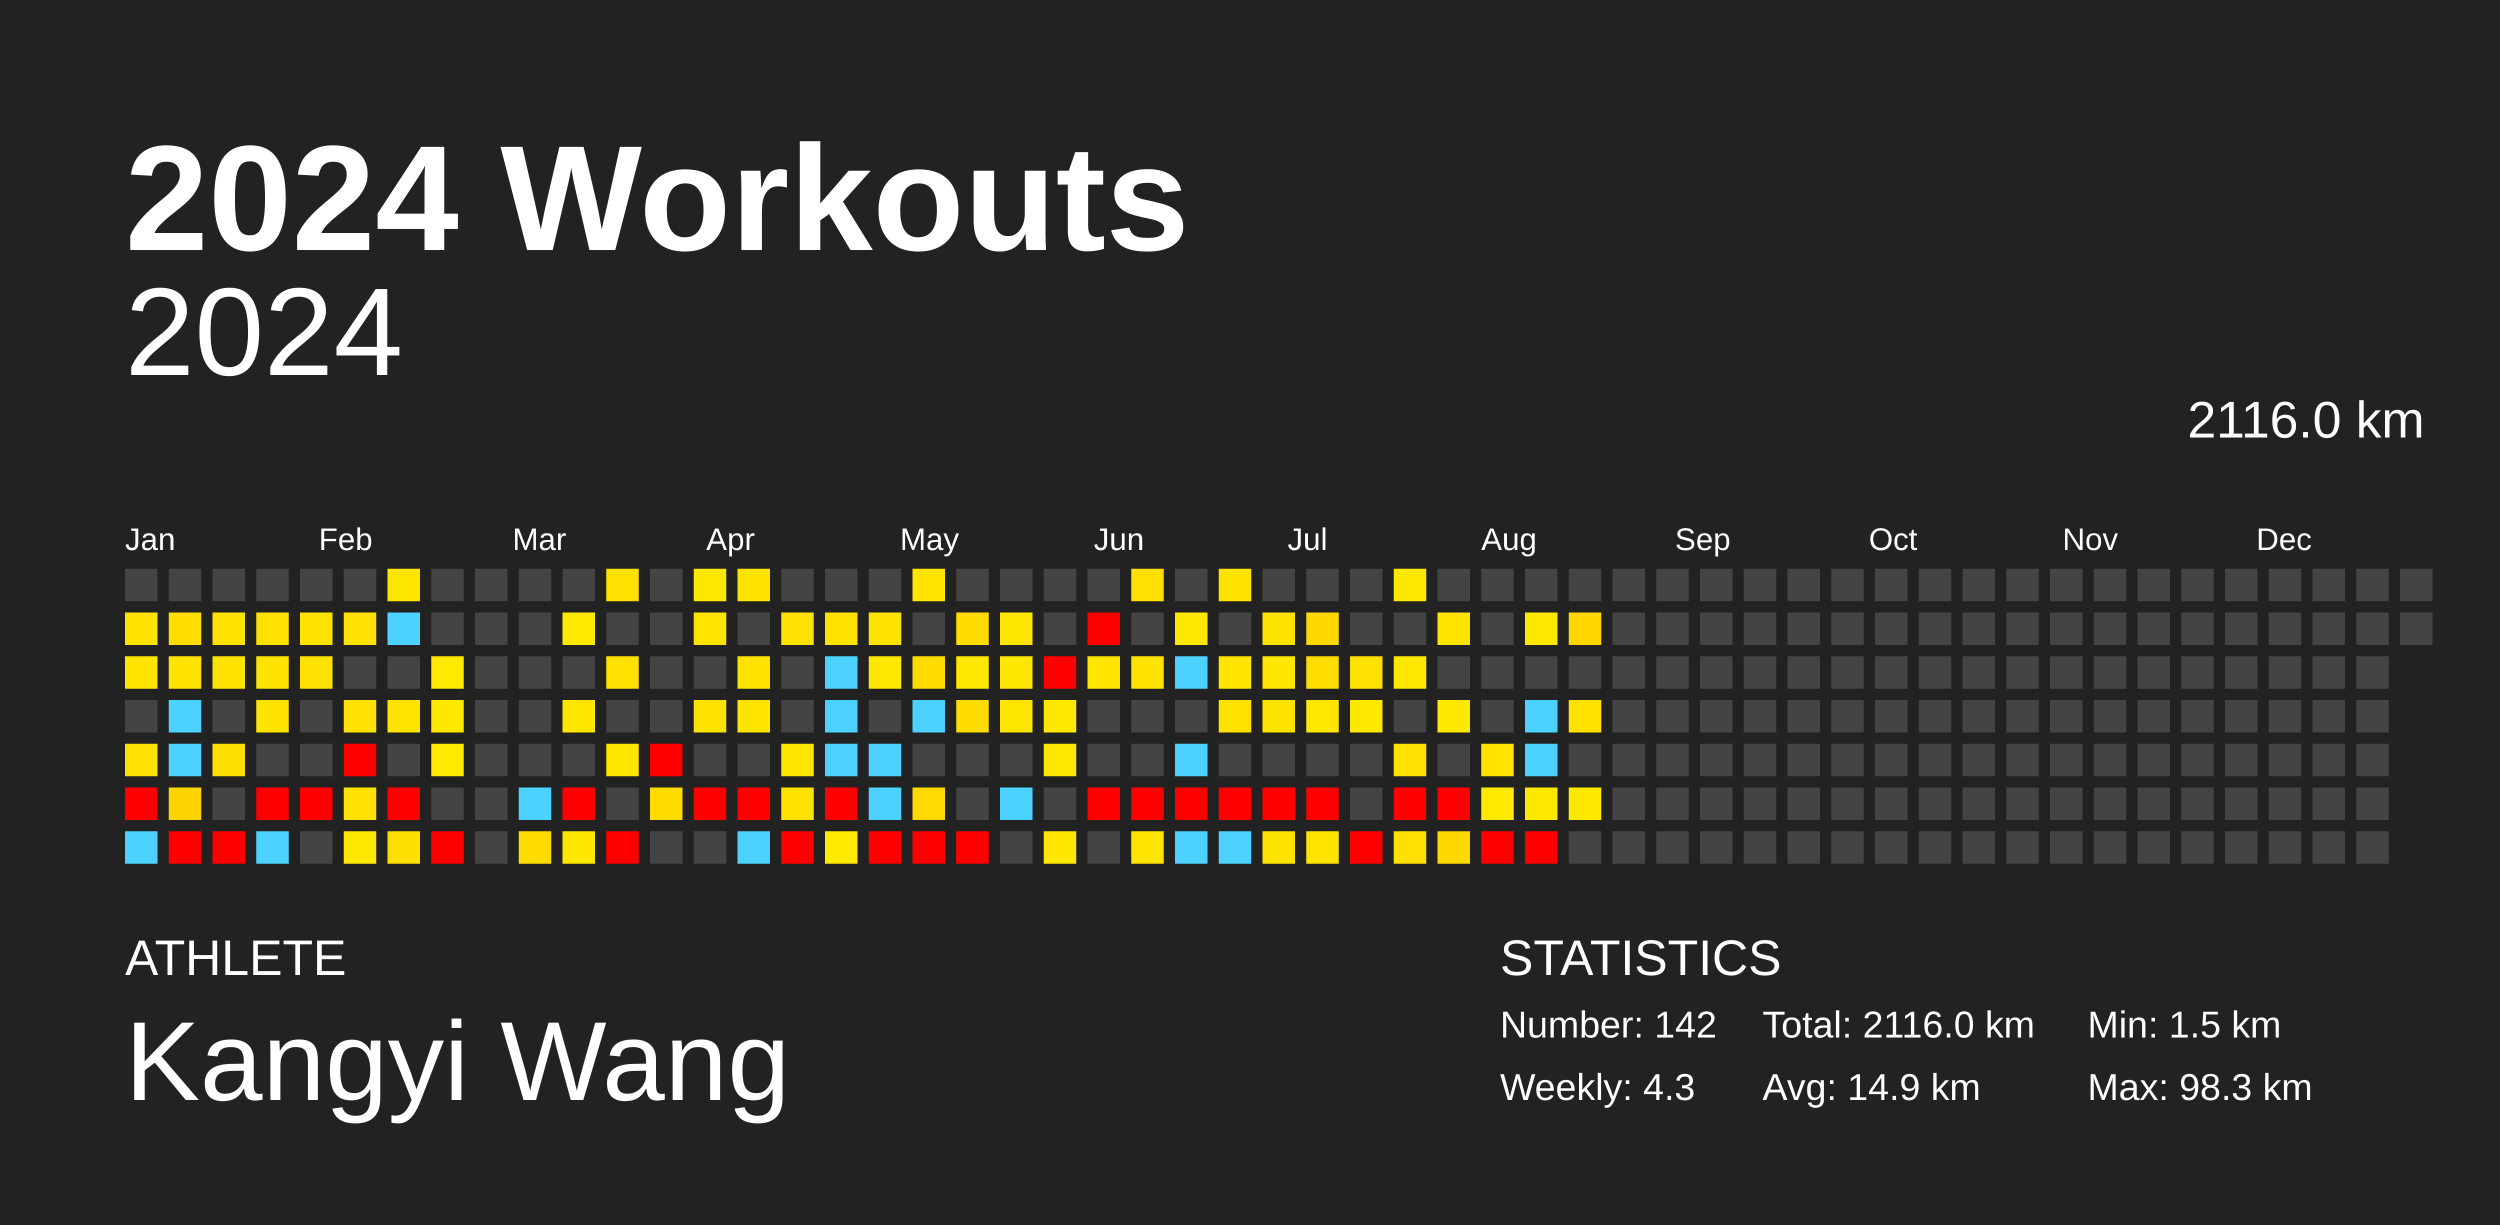
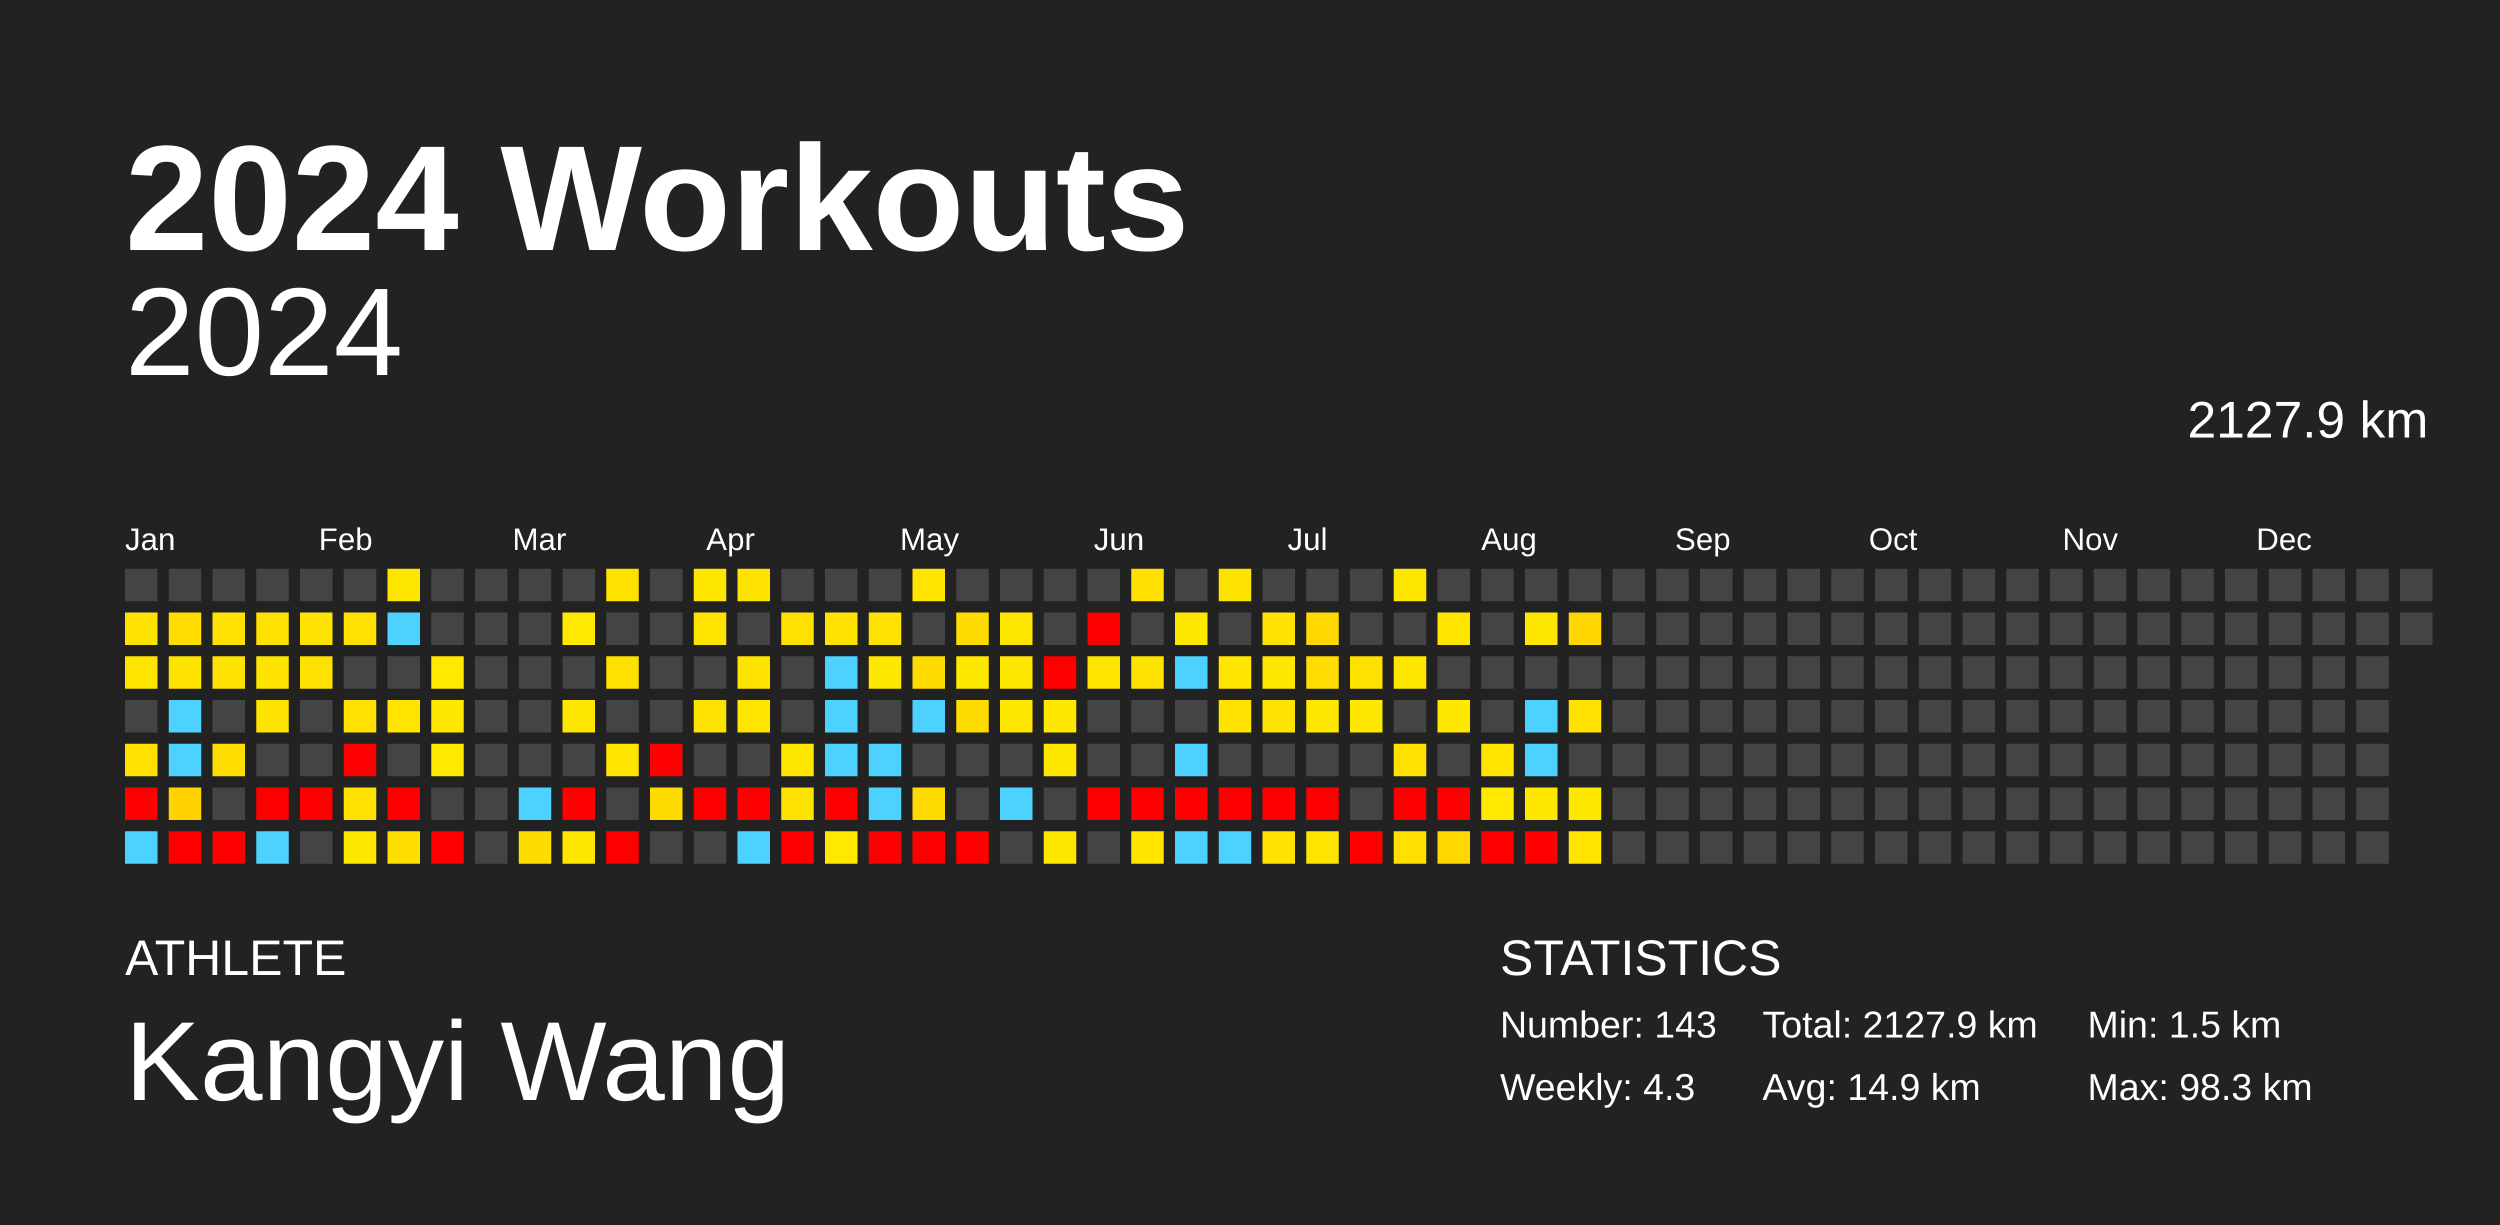
<svg xmlns="http://www.w3.org/2000/svg" baseProfile="full" height="98mm" version="1.1" viewBox="0,0,200,98" width="200mm">
  <defs />
  <rect fill="#222222" height="98" width="200" x="0" y="0" />
  <text fill="#FFFFFF" style="font-size:12px; font-family:Arial; font-weight:bold;" x="10" y="20">2024 Workouts</text>
  <text fill="#FFFFFF" style="font-size:4px; font-family:Arial" x="10" y="78">ATHLETE</text>
  <text fill="#FFFFFF" style="font-size:9px; font-family:Arial" x="10" y="88">Kangyi Wang</text>
  <text fill="#FFFFFF" style="font-size:4px; font-family:Arial" x="120" y="78">STATISTICS</text>
-   <text fill="#FFFFFF" style="font-size:3px; font-family:Arial" x="120" y="83">Number: 142</text>
+   <text fill="#FFFFFF" style="font-size:3px; font-family:Arial" x="120" y="83">Number: 143</text>
  <text fill="#FFFFFF" style="font-size:3px; font-family:Arial" x="120" y="88">Weekly: 4.3</text>
-   <text fill="#FFFFFF" style="font-size:3px; font-family:Arial" x="141" y="83">Total: 2116.0 km</text>
+   <text fill="#FFFFFF" style="font-size:3px; font-family:Arial" x="141" y="83">Total: 2127.9 km</text>
  <text fill="#FFFFFF" style="font-size:3px; font-family:Arial" x="141" y="88">Avg: 14.9 km</text>
  <text fill="#FFFFFF" style="font-size:3px; font-family:Arial" x="167" y="83">Min: 1.5 km</text>
  <text fill="#FFFFFF" style="font-size:3px; font-family:Arial" x="167" y="88">Max: 98.3 km</text>
  <text alignment-baseline="hanging" fill="#FFFFFF" style="font-size:10.0px; font-family:Arial;" x="10" y="30">2024</text>
-   <text alignment-baseline="hanging" fill="#FFFFFF" style="font-size:4.125px; font-family:Arial;" x="175" y="35">2116.0 km</text>
+   <text alignment-baseline="hanging" fill="#FFFFFF" style="font-size:4.125px; font-family:Arial;" x="175" y="35">2127.9 km</text>
  <text fill="#FFFFFF" style="font-size:2.5px; font-family:Arial" x="10.0" y="44">Jan</text>
  <text fill="#FFFFFF" style="font-size:2.5px; font-family:Arial" x="25.5" y="44">Feb</text>
  <text fill="#FFFFFF" style="font-size:2.5px; font-family:Arial" x="41.0" y="44">Mar</text>
  <text fill="#FFFFFF" style="font-size:2.5px; font-family:Arial" x="56.5" y="44">Apr</text>
  <text fill="#FFFFFF" style="font-size:2.5px; font-family:Arial" x="72.0" y="44">May</text>
  <text fill="#FFFFFF" style="font-size:2.5px; font-family:Arial" x="87.5" y="44">Jun</text>
  <text fill="#FFFFFF" style="font-size:2.5px; font-family:Arial" x="103.0" y="44">Jul</text>
  <text fill="#FFFFFF" style="font-size:2.5px; font-family:Arial" x="118.5" y="44">Aug</text>
  <text fill="#FFFFFF" style="font-size:2.5px; font-family:Arial" x="134.0" y="44">Sep</text>
  <text fill="#FFFFFF" style="font-size:2.5px; font-family:Arial" x="149.5" y="44">Oct</text>
  <text fill="#FFFFFF" style="font-size:2.5px; font-family:Arial" x="165.0" y="44">Nov</text>
  <text fill="#FFFFFF" style="font-size:2.5px; font-family:Arial" x="180.5" y="44">Dec</text>
  <rect fill="#444444" height="2.6" width="2.6" x="10.0" y="45.5" />
  <rect fill="#ffe300" height="2.6" width="2.6" x="10.0" y="49.0" />
  <rect fill="#ffe400" height="2.6" width="2.6" x="10.0" y="52.5" />
  <rect fill="#444444" height="2.6" width="2.6" x="10.0" y="56.0" />
  <rect fill="#ffe100" height="2.6" width="2.6" x="10.0" y="59.5" />
  <rect fill="red" height="2.6" width="2.6" x="10.0" y="63.0" />
  <rect fill="#4dd2ff" height="2.6" width="2.6" x="10.0" y="66.5" />
  <rect fill="#444444" height="2.6" width="2.6" x="13.5" y="45.5" />
  <rect fill="#ffdd00" height="2.6" width="2.6" x="13.5" y="49.0" />
  <rect fill="#ffe300" height="2.6" width="2.6" x="13.5" y="52.5" />
  <rect fill="#4dd2ff" height="2.6" width="2.6" x="13.5" y="56.0" />
  <rect fill="#4dd2ff" height="2.6" width="2.6" x="13.5" y="59.5" />
  <rect fill="#ffd300" height="2.6" width="2.6" x="13.5" y="63.0" />
  <rect fill="red" height="2.6" width="2.6" x="13.5" y="66.5" />
  <rect fill="#444444" height="2.6" width="2.6" x="17.0" y="45.5" />
  <rect fill="#ffe200" height="2.6" width="2.6" x="17.0" y="49.0" />
  <rect fill="#ffe300" height="2.6" width="2.6" x="17.0" y="52.5" />
  <rect fill="#444444" height="2.6" width="2.6" x="17.0" y="56.0" />
  <rect fill="#ffdf00" height="2.6" width="2.6" x="17.0" y="59.5" />
  <rect fill="#444444" height="2.6" width="2.6" x="17.0" y="63.0" />
  <rect fill="red" height="2.6" width="2.6" x="17.0" y="66.5" />
  <rect fill="#444444" height="2.6" width="2.6" x="20.5" y="45.5" />
  <rect fill="#ffe100" height="2.6" width="2.6" x="20.5" y="49.0" />
  <rect fill="#ffe300" height="2.6" width="2.6" x="20.5" y="52.5" />
  <rect fill="#ffe300" height="2.6" width="2.6" x="20.5" y="56.0" />
  <rect fill="#444444" height="2.6" width="2.6" x="20.5" y="59.5" />
  <rect fill="red" height="2.6" width="2.6" x="20.5" y="63.0" />
  <rect fill="#4dd2ff" height="2.6" width="2.6" x="20.5" y="66.5" />
  <rect fill="#444444" height="2.6" width="2.6" x="24.0" y="45.5" />
  <rect fill="#ffe300" height="2.6" width="2.6" x="24.0" y="49.0" />
  <rect fill="#ffe100" height="2.6" width="2.6" x="24.0" y="52.5" />
  <rect fill="#444444" height="2.6" width="2.6" x="24.0" y="56.0" />
  <rect fill="#444444" height="2.6" width="2.6" x="24.0" y="59.5" />
  <rect fill="red" height="2.6" width="2.6" x="24.0" y="63.0" />
  <rect fill="#444444" height="2.6" width="2.6" x="24.0" y="66.5" />
  <rect fill="#444444" height="2.6" width="2.6" x="27.5" y="45.5" />
  <rect fill="#ffe100" height="2.6" width="2.6" x="27.5" y="49.0" />
  <rect fill="#444444" height="2.6" width="2.6" x="27.5" y="52.5" />
  <rect fill="#ffe100" height="2.6" width="2.6" x="27.5" y="56.0" />
  <rect fill="red" height="2.6" width="2.6" x="27.5" y="59.5" />
  <rect fill="#ffe100" height="2.6" width="2.6" x="27.5" y="63.0" />
  <rect fill="#ffe700" height="2.6" width="2.6" x="27.5" y="66.5" />
  <rect fill="#ffe600" height="2.6" width="2.6" x="31.0" y="45.5" />
  <rect fill="#4dd2ff" height="2.6" width="2.6" x="31.0" y="49.0" />
  <rect fill="#444444" height="2.6" width="2.6" x="31.0" y="52.5" />
  <rect fill="#ffe400" height="2.6" width="2.6" x="31.0" y="56.0" />
  <rect fill="#444444" height="2.6" width="2.6" x="31.0" y="59.5" />
  <rect fill="red" height="2.6" width="2.6" x="31.0" y="63.0" />
  <rect fill="#ffdf00" height="2.6" width="2.6" x="31.0" y="66.5" />
  <rect fill="#444444" height="2.6" width="2.6" x="34.5" y="45.5" />
  <rect fill="#444444" height="2.6" width="2.6" x="34.5" y="49.0" />
  <rect fill="#ffe900" height="2.6" width="2.6" x="34.5" y="52.5" />
  <rect fill="#ffe800" height="2.6" width="2.6" x="34.5" y="56.0" />
  <rect fill="#ffe900" height="2.6" width="2.6" x="34.5" y="59.5" />
  <rect fill="#444444" height="2.6" width="2.6" x="34.5" y="63.0" />
  <rect fill="red" height="2.6" width="2.6" x="34.5" y="66.5" />
  <rect fill="#444444" height="2.6" width="2.6" x="38.0" y="45.5" />
  <rect fill="#444444" height="2.6" width="2.6" x="38.0" y="49.0" />
  <rect fill="#444444" height="2.6" width="2.6" x="38.0" y="52.5" />
  <rect fill="#444444" height="2.6" width="2.6" x="38.0" y="56.0" />
  <rect fill="#444444" height="2.6" width="2.6" x="38.0" y="59.5" />
  <rect fill="#444444" height="2.6" width="2.6" x="38.0" y="63.0" />
  <rect fill="#444444" height="2.6" width="2.6" x="38.0" y="66.5" />
  <rect fill="#444444" height="2.6" width="2.6" x="41.5" y="45.5" />
  <rect fill="#444444" height="2.6" width="2.6" x="41.5" y="49.0" />
  <rect fill="#444444" height="2.6" width="2.6" x="41.5" y="52.5" />
  <rect fill="#444444" height="2.6" width="2.6" x="41.5" y="56.0" />
  <rect fill="#444444" height="2.6" width="2.6" x="41.5" y="59.5" />
  <rect fill="#4dd2ff" height="2.6" width="2.6" x="41.5" y="63.0" />
  <rect fill="#ffdc00" height="2.6" width="2.6" x="41.5" y="66.5" />
  <rect fill="#444444" height="2.6" width="2.6" x="45.0" y="45.5" />
  <rect fill="#ffe900" height="2.6" width="2.6" x="45.0" y="49.0" />
  <rect fill="#444444" height="2.6" width="2.6" x="45.0" y="52.5" />
  <rect fill="#ffe600" height="2.6" width="2.6" x="45.0" y="56.0" />
  <rect fill="#444444" height="2.6" width="2.6" x="45.0" y="59.5" />
  <rect fill="red" height="2.6" width="2.6" x="45.0" y="63.0" />
  <rect fill="#ffe600" height="2.6" width="2.6" x="45.0" y="66.5" />
  <rect fill="#ffe100" height="2.6" width="2.6" x="48.5" y="45.5" />
  <rect fill="#444444" height="2.6" width="2.6" x="48.5" y="49.0" />
  <rect fill="#ffe100" height="2.6" width="2.6" x="48.5" y="52.5" />
  <rect fill="#444444" height="2.6" width="2.6" x="48.5" y="56.0" />
  <rect fill="#ffe500" height="2.6" width="2.6" x="48.5" y="59.5" />
  <rect fill="#444444" height="2.6" width="2.6" x="48.5" y="63.0" />
  <rect fill="red" height="2.6" width="2.6" x="48.5" y="66.5" />
  <rect fill="#444444" height="2.6" width="2.6" x="52.0" y="45.5" />
  <rect fill="#444444" height="2.6" width="2.6" x="52.0" y="49.0" />
  <rect fill="#444444" height="2.6" width="2.6" x="52.0" y="52.5" />
  <rect fill="#444444" height="2.6" width="2.6" x="52.0" y="56.0" />
  <rect fill="red" height="2.6" width="2.6" x="52.0" y="59.5" />
  <rect fill="#ffdc00" height="2.6" width="2.6" x="52.0" y="63.0" />
  <rect fill="#444444" height="2.6" width="2.6" x="52.0" y="66.5" />
  <rect fill="#ffe800" height="2.6" width="2.6" x="55.5" y="45.5" />
  <rect fill="#ffe400" height="2.6" width="2.6" x="55.5" y="49.0" />
  <rect fill="#444444" height="2.6" width="2.6" x="55.5" y="52.5" />
  <rect fill="#ffe300" height="2.6" width="2.6" x="55.5" y="56.0" />
  <rect fill="#444444" height="2.6" width="2.6" x="55.5" y="59.5" />
  <rect fill="red" height="2.6" width="2.6" x="55.5" y="63.0" />
  <rect fill="#444444" height="2.6" width="2.6" x="55.5" y="66.5" />
  <rect fill="#ffe300" height="2.6" width="2.6" x="59.0" y="45.5" />
  <rect fill="#444444" height="2.6" width="2.6" x="59.0" y="49.0" />
  <rect fill="#ffe300" height="2.6" width="2.6" x="59.0" y="52.5" />
  <rect fill="#ffe400" height="2.6" width="2.6" x="59.0" y="56.0" />
  <rect fill="#444444" height="2.6" width="2.6" x="59.0" y="59.5" />
  <rect fill="red" height="2.6" width="2.6" x="59.0" y="63.0" />
  <rect fill="#4dd2ff" height="2.6" width="2.6" x="59.0" y="66.5" />
  <rect fill="#444444" height="2.6" width="2.6" x="62.5" y="45.5" />
  <rect fill="#ffe100" height="2.6" width="2.6" x="62.5" y="49.0" />
  <rect fill="#444444" height="2.6" width="2.6" x="62.5" y="52.5" />
  <rect fill="#444444" height="2.6" width="2.6" x="62.5" y="56.0" />
  <rect fill="#ffe600" height="2.6" width="2.6" x="62.5" y="59.5" />
  <rect fill="#ffe300" height="2.6" width="2.6" x="62.5" y="63.0" />
  <rect fill="red" height="2.6" width="2.6" x="62.5" y="66.5" />
  <rect fill="#444444" height="2.6" width="2.6" x="66.0" y="45.5" />
  <rect fill="#ffe300" height="2.6" width="2.6" x="66.0" y="49.0" />
  <rect fill="#4dd2ff" height="2.6" width="2.6" x="66.0" y="52.5" />
  <rect fill="#4dd2ff" height="2.6" width="2.6" x="66.0" y="56.0" />
  <rect fill="#4dd2ff" height="2.6" width="2.6" x="66.0" y="59.5" />
  <rect fill="red" height="2.6" width="2.6" x="66.0" y="63.0" />
  <rect fill="#ffe900" height="2.6" width="2.6" x="66.0" y="66.5" />
  <rect fill="#444444" height="2.6" width="2.6" x="69.5" y="45.5" />
  <rect fill="#ffe300" height="2.6" width="2.6" x="69.5" y="49.0" />
  <rect fill="#ffe800" height="2.6" width="2.6" x="69.5" y="52.5" />
  <rect fill="#444444" height="2.6" width="2.6" x="69.5" y="56.0" />
  <rect fill="#4dd2ff" height="2.6" width="2.6" x="69.5" y="59.5" />
  <rect fill="#4dd2ff" height="2.6" width="2.6" x="69.5" y="63.0" />
  <rect fill="red" height="2.6" width="2.6" x="69.5" y="66.5" />
  <rect fill="#ffe400" height="2.6" width="2.6" x="73.0" y="45.5" />
  <rect fill="#444444" height="2.6" width="2.6" x="73.0" y="49.0" />
  <rect fill="#ffdc00" height="2.6" width="2.6" x="73.0" y="52.5" />
  <rect fill="#4dd2ff" height="2.6" width="2.6" x="73.0" y="56.0" />
  <rect fill="#444444" height="2.6" width="2.6" x="73.0" y="59.5" />
  <rect fill="#ffda00" height="2.6" width="2.6" x="73.0" y="63.0" />
  <rect fill="red" height="2.6" width="2.6" x="73.0" y="66.5" />
  <rect fill="#444444" height="2.6" width="2.6" x="76.5" y="45.5" />
  <rect fill="#ffdc00" height="2.6" width="2.6" x="76.5" y="49.0" />
  <rect fill="#ffe800" height="2.6" width="2.6" x="76.5" y="52.5" />
  <rect fill="#ffdc00" height="2.6" width="2.6" x="76.5" y="56.0" />
  <rect fill="#444444" height="2.6" width="2.6" x="76.5" y="59.5" />
  <rect fill="#444444" height="2.6" width="2.6" x="76.5" y="63.0" />
  <rect fill="red" height="2.6" width="2.6" x="76.5" y="66.5" />
  <rect fill="#444444" height="2.6" width="2.6" x="80.0" y="45.5" />
  <rect fill="#ffe600" height="2.6" width="2.6" x="80.0" y="49.0" />
  <rect fill="#ffe600" height="2.6" width="2.6" x="80.0" y="52.5" />
  <rect fill="#ffe600" height="2.6" width="2.6" x="80.0" y="56.0" />
  <rect fill="#444444" height="2.6" width="2.6" x="80.0" y="59.5" />
  <rect fill="#4dd2ff" height="2.6" width="2.6" x="80.0" y="63.0" />
  <rect fill="#444444" height="2.6" width="2.6" x="80.0" y="66.5" />
  <rect fill="#444444" height="2.6" width="2.6" x="83.5" y="45.5" />
  <rect fill="#444444" height="2.6" width="2.6" x="83.5" y="49.0" />
  <rect fill="red" height="2.6" width="2.6" x="83.5" y="52.5" />
  <rect fill="#ffe800" height="2.6" width="2.6" x="83.5" y="56.0" />
  <rect fill="#ffe700" height="2.6" width="2.6" x="83.5" y="59.5" />
  <rect fill="#444444" height="2.6" width="2.6" x="83.5" y="63.0" />
  <rect fill="#ffe600" height="2.6" width="2.6" x="83.5" y="66.5" />
  <rect fill="#444444" height="2.6" width="2.6" x="87.0" y="45.5" />
  <rect fill="red" height="2.6" width="2.6" x="87.0" y="49.0" />
  <rect fill="#ffe400" height="2.6" width="2.6" x="87.0" y="52.5" />
  <rect fill="#444444" height="2.6" width="2.6" x="87.0" y="56.0" />
  <rect fill="#444444" height="2.6" width="2.6" x="87.0" y="59.5" />
  <rect fill="red" height="2.6" width="2.6" x="87.0" y="63.0" />
  <rect fill="#444444" height="2.6" width="2.6" x="87.0" y="66.5" />
  <rect fill="#ffe000" height="2.6" width="2.6" x="90.5" y="45.5" />
  <rect fill="#444444" height="2.6" width="2.6" x="90.5" y="49.0" />
  <rect fill="#ffe300" height="2.6" width="2.6" x="90.5" y="52.5" />
  <rect fill="#444444" height="2.6" width="2.6" x="90.5" y="56.0" />
  <rect fill="#444444" height="2.6" width="2.6" x="90.5" y="59.5" />
  <rect fill="red" height="2.6" width="2.6" x="90.5" y="63.0" />
  <rect fill="#ffe500" height="2.6" width="2.6" x="90.5" y="66.5" />
  <rect fill="#444444" height="2.6" width="2.6" x="94.0" y="45.5" />
  <rect fill="#ffe700" height="2.6" width="2.6" x="94.0" y="49.0" />
  <rect fill="#4dd2ff" height="2.6" width="2.6" x="94.0" y="52.5" />
  <rect fill="#444444" height="2.6" width="2.6" x="94.0" y="56.0" />
  <rect fill="#4dd2ff" height="2.6" width="2.6" x="94.0" y="59.5" />
  <rect fill="red" height="2.6" width="2.6" x="94.0" y="63.0" />
  <rect fill="#4dd2ff" height="2.6" width="2.6" x="94.0" y="66.5" />
  <rect fill="#ffe300" height="2.6" width="2.6" x="97.5" y="45.5" />
  <rect fill="#444444" height="2.6" width="2.6" x="97.5" y="49.0" />
  <rect fill="#ffe500" height="2.6" width="2.6" x="97.5" y="52.5" />
  <rect fill="#ffe200" height="2.6" width="2.6" x="97.5" y="56.0" />
  <rect fill="#444444" height="2.6" width="2.6" x="97.5" y="59.5" />
  <rect fill="red" height="2.6" width="2.6" x="97.5" y="63.0" />
  <rect fill="#4dd2ff" height="2.6" width="2.6" x="97.5" y="66.5" />
  <rect fill="#444444" height="2.6" width="2.6" x="101.0" y="45.5" />
  <rect fill="#ffe300" height="2.6" width="2.6" x="101.0" y="49.0" />
  <rect fill="#ffe600" height="2.6" width="2.6" x="101.0" y="52.5" />
  <rect fill="#ffe300" height="2.6" width="2.6" x="101.0" y="56.0" />
  <rect fill="#444444" height="2.6" width="2.6" x="101.0" y="59.5" />
  <rect fill="red" height="2.6" width="2.6" x="101.0" y="63.0" />
  <rect fill="#ffe300" height="2.6" width="2.6" x="101.0" y="66.5" />
  <rect fill="#444444" height="2.6" width="2.6" x="104.5" y="45.5" />
  <rect fill="#ffd800" height="2.6" width="2.6" x="104.5" y="49.0" />
  <rect fill="#ffdd00" height="2.6" width="2.6" x="104.5" y="52.5" />
  <rect fill="#ffe700" height="2.6" width="2.6" x="104.5" y="56.0" />
  <rect fill="#444444" height="2.6" width="2.6" x="104.5" y="59.5" />
  <rect fill="red" height="2.6" width="2.6" x="104.5" y="63.0" />
  <rect fill="#ffe400" height="2.6" width="2.6" x="104.5" y="66.5" />
  <rect fill="#444444" height="2.6" width="2.6" x="108.0" y="45.5" />
  <rect fill="#444444" height="2.6" width="2.6" x="108.0" y="49.0" />
  <rect fill="#ffe100" height="2.6" width="2.6" x="108.0" y="52.5" />
  <rect fill="#ffe800" height="2.6" width="2.6" x="108.0" y="56.0" />
  <rect fill="#444444" height="2.6" width="2.6" x="108.0" y="59.5" />
  <rect fill="#444444" height="2.6" width="2.6" x="108.0" y="63.0" />
  <rect fill="red" height="2.6" width="2.6" x="108.0" y="66.5" />
  <rect fill="#ffe800" height="2.6" width="2.6" x="111.5" y="45.5" />
  <rect fill="#444444" height="2.6" width="2.6" x="111.5" y="49.0" />
  <rect fill="#ffe700" height="2.6" width="2.6" x="111.5" y="52.5" />
  <rect fill="#444444" height="2.6" width="2.6" x="111.5" y="56.0" />
  <rect fill="#ffe100" height="2.6" width="2.6" x="111.5" y="59.5" />
  <rect fill="red" height="2.6" width="2.6" x="111.5" y="63.0" />
  <rect fill="#ffe000" height="2.6" width="2.6" x="111.5" y="66.5" />
  <rect fill="#444444" height="2.6" width="2.6" x="115.0" y="45.5" />
  <rect fill="#ffe400" height="2.6" width="2.6" x="115.0" y="49.0" />
  <rect fill="#444444" height="2.6" width="2.6" x="115.0" y="52.5" />
  <rect fill="#ffe800" height="2.6" width="2.6" x="115.0" y="56.0" />
  <rect fill="#444444" height="2.6" width="2.6" x="115.0" y="59.5" />
  <rect fill="red" height="2.6" width="2.6" x="115.0" y="63.0" />
  <rect fill="#ffd800" height="2.6" width="2.6" x="115.0" y="66.5" />
  <rect fill="#444444" height="2.6" width="2.6" x="118.5" y="45.5" />
  <rect fill="#444444" height="2.6" width="2.6" x="118.5" y="49.0" />
  <rect fill="#444444" height="2.6" width="2.6" x="118.5" y="52.5" />
  <rect fill="#444444" height="2.6" width="2.6" x="118.5" y="56.0" />
  <rect fill="#ffe400" height="2.6" width="2.6" x="118.5" y="59.5" />
  <rect fill="#ffe900" height="2.6" width="2.6" x="118.5" y="63.0" />
  <rect fill="red" height="2.6" width="2.6" x="118.5" y="66.5" />
  <rect fill="#444444" height="2.6" width="2.6" x="122.0" y="45.5" />
  <rect fill="#ffe800" height="2.6" width="2.6" x="122.0" y="49.0" />
  <rect fill="#444444" height="2.6" width="2.6" x="122.0" y="52.5" />
  <rect fill="#4dd2ff" height="2.6" width="2.6" x="122.0" y="56.0" />
  <rect fill="#4dd2ff" height="2.6" width="2.6" x="122.0" y="59.5" />
  <rect fill="#ffe800" height="2.6" width="2.6" x="122.0" y="63.0" />
  <rect fill="red" height="2.6" width="2.6" x="122.0" y="66.5" />
  <rect fill="#444444" height="2.6" width="2.6" x="125.5" y="45.5" />
  <rect fill="#ffd600" height="2.6" width="2.6" x="125.5" y="49.0" />
  <rect fill="#444444" height="2.6" width="2.6" x="125.5" y="52.5" />
  <rect fill="#ffe200" height="2.6" width="2.6" x="125.5" y="56.0" />
  <rect fill="#444444" height="2.6" width="2.6" x="125.5" y="59.5" />
  <rect fill="#ffe800" height="2.6" width="2.6" x="125.5" y="63.0" />
-   <rect fill="#444444" height="2.6" width="2.6" x="125.5" y="66.5" />
+   <rect fill="#ffe400" height="2.6" width="2.6" x="125.5" y="66.5" />
  <rect fill="#444444" height="2.6" width="2.6" x="129.0" y="45.5" />
  <rect fill="#444444" height="2.6" width="2.6" x="129.0" y="49.0" />
  <rect fill="#444444" height="2.6" width="2.6" x="129.0" y="52.5" />
  <rect fill="#444444" height="2.6" width="2.6" x="129.0" y="56.0" />
  <rect fill="#444444" height="2.6" width="2.6" x="129.0" y="59.5" />
  <rect fill="#444444" height="2.6" width="2.6" x="129.0" y="63.0" />
  <rect fill="#444444" height="2.6" width="2.6" x="129.0" y="66.5" />
  <rect fill="#444444" height="2.6" width="2.6" x="132.5" y="45.5" />
  <rect fill="#444444" height="2.6" width="2.6" x="132.5" y="49.0" />
  <rect fill="#444444" height="2.6" width="2.6" x="132.5" y="52.5" />
  <rect fill="#444444" height="2.6" width="2.6" x="132.5" y="56.0" />
  <rect fill="#444444" height="2.6" width="2.6" x="132.5" y="59.5" />
  <rect fill="#444444" height="2.6" width="2.6" x="132.5" y="63.0" />
  <rect fill="#444444" height="2.6" width="2.6" x="132.5" y="66.5" />
  <rect fill="#444444" height="2.6" width="2.6" x="136.0" y="45.5" />
  <rect fill="#444444" height="2.6" width="2.6" x="136.0" y="49.0" />
  <rect fill="#444444" height="2.6" width="2.6" x="136.0" y="52.5" />
  <rect fill="#444444" height="2.6" width="2.6" x="136.0" y="56.0" />
  <rect fill="#444444" height="2.6" width="2.6" x="136.0" y="59.5" />
  <rect fill="#444444" height="2.6" width="2.6" x="136.0" y="63.0" />
  <rect fill="#444444" height="2.6" width="2.6" x="136.0" y="66.5" />
  <rect fill="#444444" height="2.6" width="2.6" x="139.5" y="45.5" />
  <rect fill="#444444" height="2.6" width="2.6" x="139.5" y="49.0" />
  <rect fill="#444444" height="2.6" width="2.6" x="139.5" y="52.5" />
  <rect fill="#444444" height="2.6" width="2.6" x="139.5" y="56.0" />
  <rect fill="#444444" height="2.6" width="2.6" x="139.5" y="59.5" />
  <rect fill="#444444" height="2.6" width="2.6" x="139.5" y="63.0" />
  <rect fill="#444444" height="2.6" width="2.6" x="139.5" y="66.5" />
  <rect fill="#444444" height="2.6" width="2.6" x="143.0" y="45.5" />
  <rect fill="#444444" height="2.6" width="2.6" x="143.0" y="49.0" />
  <rect fill="#444444" height="2.6" width="2.6" x="143.0" y="52.5" />
  <rect fill="#444444" height="2.6" width="2.6" x="143.0" y="56.0" />
  <rect fill="#444444" height="2.6" width="2.6" x="143.0" y="59.5" />
  <rect fill="#444444" height="2.6" width="2.6" x="143.0" y="63.0" />
  <rect fill="#444444" height="2.6" width="2.6" x="143.0" y="66.5" />
  <rect fill="#444444" height="2.6" width="2.6" x="146.5" y="45.5" />
  <rect fill="#444444" height="2.6" width="2.6" x="146.5" y="49.0" />
  <rect fill="#444444" height="2.6" width="2.6" x="146.5" y="52.5" />
  <rect fill="#444444" height="2.6" width="2.6" x="146.5" y="56.0" />
  <rect fill="#444444" height="2.6" width="2.6" x="146.5" y="59.5" />
  <rect fill="#444444" height="2.6" width="2.6" x="146.5" y="63.0" />
  <rect fill="#444444" height="2.6" width="2.6" x="146.5" y="66.5" />
  <rect fill="#444444" height="2.6" width="2.6" x="150.0" y="45.5" />
  <rect fill="#444444" height="2.6" width="2.6" x="150.0" y="49.0" />
  <rect fill="#444444" height="2.6" width="2.6" x="150.0" y="52.5" />
  <rect fill="#444444" height="2.6" width="2.6" x="150.0" y="56.0" />
  <rect fill="#444444" height="2.6" width="2.6" x="150.0" y="59.5" />
  <rect fill="#444444" height="2.6" width="2.6" x="150.0" y="63.0" />
  <rect fill="#444444" height="2.6" width="2.6" x="150.0" y="66.5" />
  <rect fill="#444444" height="2.6" width="2.6" x="153.5" y="45.5" />
  <rect fill="#444444" height="2.6" width="2.6" x="153.5" y="49.0" />
  <rect fill="#444444" height="2.6" width="2.6" x="153.5" y="52.5" />
  <rect fill="#444444" height="2.6" width="2.6" x="153.5" y="56.0" />
  <rect fill="#444444" height="2.6" width="2.6" x="153.5" y="59.5" />
  <rect fill="#444444" height="2.6" width="2.6" x="153.5" y="63.0" />
  <rect fill="#444444" height="2.6" width="2.6" x="153.5" y="66.5" />
  <rect fill="#444444" height="2.6" width="2.6" x="157.0" y="45.5" />
  <rect fill="#444444" height="2.6" width="2.6" x="157.0" y="49.0" />
  <rect fill="#444444" height="2.6" width="2.6" x="157.0" y="52.5" />
  <rect fill="#444444" height="2.6" width="2.6" x="157.0" y="56.0" />
  <rect fill="#444444" height="2.6" width="2.6" x="157.0" y="59.5" />
  <rect fill="#444444" height="2.6" width="2.6" x="157.0" y="63.0" />
  <rect fill="#444444" height="2.6" width="2.6" x="157.0" y="66.5" />
  <rect fill="#444444" height="2.6" width="2.6" x="160.5" y="45.5" />
  <rect fill="#444444" height="2.6" width="2.6" x="160.5" y="49.0" />
  <rect fill="#444444" height="2.6" width="2.6" x="160.5" y="52.5" />
  <rect fill="#444444" height="2.6" width="2.6" x="160.5" y="56.0" />
  <rect fill="#444444" height="2.6" width="2.6" x="160.5" y="59.5" />
  <rect fill="#444444" height="2.6" width="2.6" x="160.5" y="63.0" />
  <rect fill="#444444" height="2.6" width="2.6" x="160.5" y="66.5" />
  <rect fill="#444444" height="2.6" width="2.6" x="164.0" y="45.5" />
  <rect fill="#444444" height="2.6" width="2.6" x="164.0" y="49.0" />
  <rect fill="#444444" height="2.6" width="2.6" x="164.0" y="52.5" />
  <rect fill="#444444" height="2.6" width="2.6" x="164.0" y="56.0" />
  <rect fill="#444444" height="2.6" width="2.6" x="164.0" y="59.5" />
  <rect fill="#444444" height="2.6" width="2.6" x="164.0" y="63.0" />
  <rect fill="#444444" height="2.6" width="2.6" x="164.0" y="66.5" />
  <rect fill="#444444" height="2.6" width="2.6" x="167.5" y="45.5" />
  <rect fill="#444444" height="2.6" width="2.6" x="167.5" y="49.0" />
  <rect fill="#444444" height="2.6" width="2.6" x="167.5" y="52.5" />
  <rect fill="#444444" height="2.6" width="2.6" x="167.5" y="56.0" />
  <rect fill="#444444" height="2.6" width="2.6" x="167.5" y="59.5" />
  <rect fill="#444444" height="2.6" width="2.6" x="167.5" y="63.0" />
  <rect fill="#444444" height="2.6" width="2.6" x="167.5" y="66.5" />
  <rect fill="#444444" height="2.6" width="2.6" x="171.0" y="45.5" />
  <rect fill="#444444" height="2.6" width="2.6" x="171.0" y="49.0" />
  <rect fill="#444444" height="2.6" width="2.6" x="171.0" y="52.5" />
  <rect fill="#444444" height="2.6" width="2.6" x="171.0" y="56.0" />
  <rect fill="#444444" height="2.6" width="2.6" x="171.0" y="59.5" />
  <rect fill="#444444" height="2.6" width="2.6" x="171.0" y="63.0" />
  <rect fill="#444444" height="2.6" width="2.6" x="171.0" y="66.5" />
  <rect fill="#444444" height="2.6" width="2.6" x="174.5" y="45.5" />
  <rect fill="#444444" height="2.6" width="2.6" x="174.5" y="49.0" />
  <rect fill="#444444" height="2.6" width="2.6" x="174.5" y="52.5" />
  <rect fill="#444444" height="2.6" width="2.6" x="174.5" y="56.0" />
  <rect fill="#444444" height="2.6" width="2.6" x="174.5" y="59.5" />
  <rect fill="#444444" height="2.6" width="2.6" x="174.5" y="63.0" />
  <rect fill="#444444" height="2.6" width="2.6" x="174.5" y="66.5" />
  <rect fill="#444444" height="2.6" width="2.6" x="178.0" y="45.5" />
  <rect fill="#444444" height="2.6" width="2.6" x="178.0" y="49.0" />
  <rect fill="#444444" height="2.6" width="2.6" x="178.0" y="52.5" />
  <rect fill="#444444" height="2.6" width="2.6" x="178.0" y="56.0" />
  <rect fill="#444444" height="2.6" width="2.6" x="178.0" y="59.5" />
  <rect fill="#444444" height="2.6" width="2.6" x="178.0" y="63.0" />
  <rect fill="#444444" height="2.6" width="2.6" x="178.0" y="66.5" />
  <rect fill="#444444" height="2.6" width="2.6" x="181.5" y="45.5" />
  <rect fill="#444444" height="2.6" width="2.6" x="181.5" y="49.0" />
  <rect fill="#444444" height="2.6" width="2.6" x="181.5" y="52.5" />
  <rect fill="#444444" height="2.6" width="2.6" x="181.5" y="56.0" />
  <rect fill="#444444" height="2.6" width="2.6" x="181.5" y="59.5" />
  <rect fill="#444444" height="2.6" width="2.6" x="181.5" y="63.0" />
  <rect fill="#444444" height="2.6" width="2.6" x="181.5" y="66.5" />
  <rect fill="#444444" height="2.6" width="2.6" x="185.0" y="45.5" />
  <rect fill="#444444" height="2.6" width="2.6" x="185.0" y="49.0" />
  <rect fill="#444444" height="2.6" width="2.6" x="185.0" y="52.5" />
  <rect fill="#444444" height="2.6" width="2.6" x="185.0" y="56.0" />
  <rect fill="#444444" height="2.6" width="2.6" x="185.0" y="59.5" />
  <rect fill="#444444" height="2.6" width="2.6" x="185.0" y="63.0" />
  <rect fill="#444444" height="2.6" width="2.6" x="185.0" y="66.5" />
  <rect fill="#444444" height="2.6" width="2.6" x="188.5" y="45.5" />
  <rect fill="#444444" height="2.6" width="2.6" x="188.5" y="49.0" />
  <rect fill="#444444" height="2.6" width="2.6" x="188.5" y="52.5" />
  <rect fill="#444444" height="2.6" width="2.6" x="188.5" y="56.0" />
  <rect fill="#444444" height="2.6" width="2.6" x="188.5" y="59.5" />
  <rect fill="#444444" height="2.6" width="2.6" x="188.5" y="63.0" />
  <rect fill="#444444" height="2.6" width="2.6" x="188.5" y="66.5" />
  <rect fill="#444444" height="2.6" width="2.6" x="192.0" y="45.5" />
  <rect fill="#444444" height="2.6" width="2.6" x="192.0" y="49.0" />
</svg>
